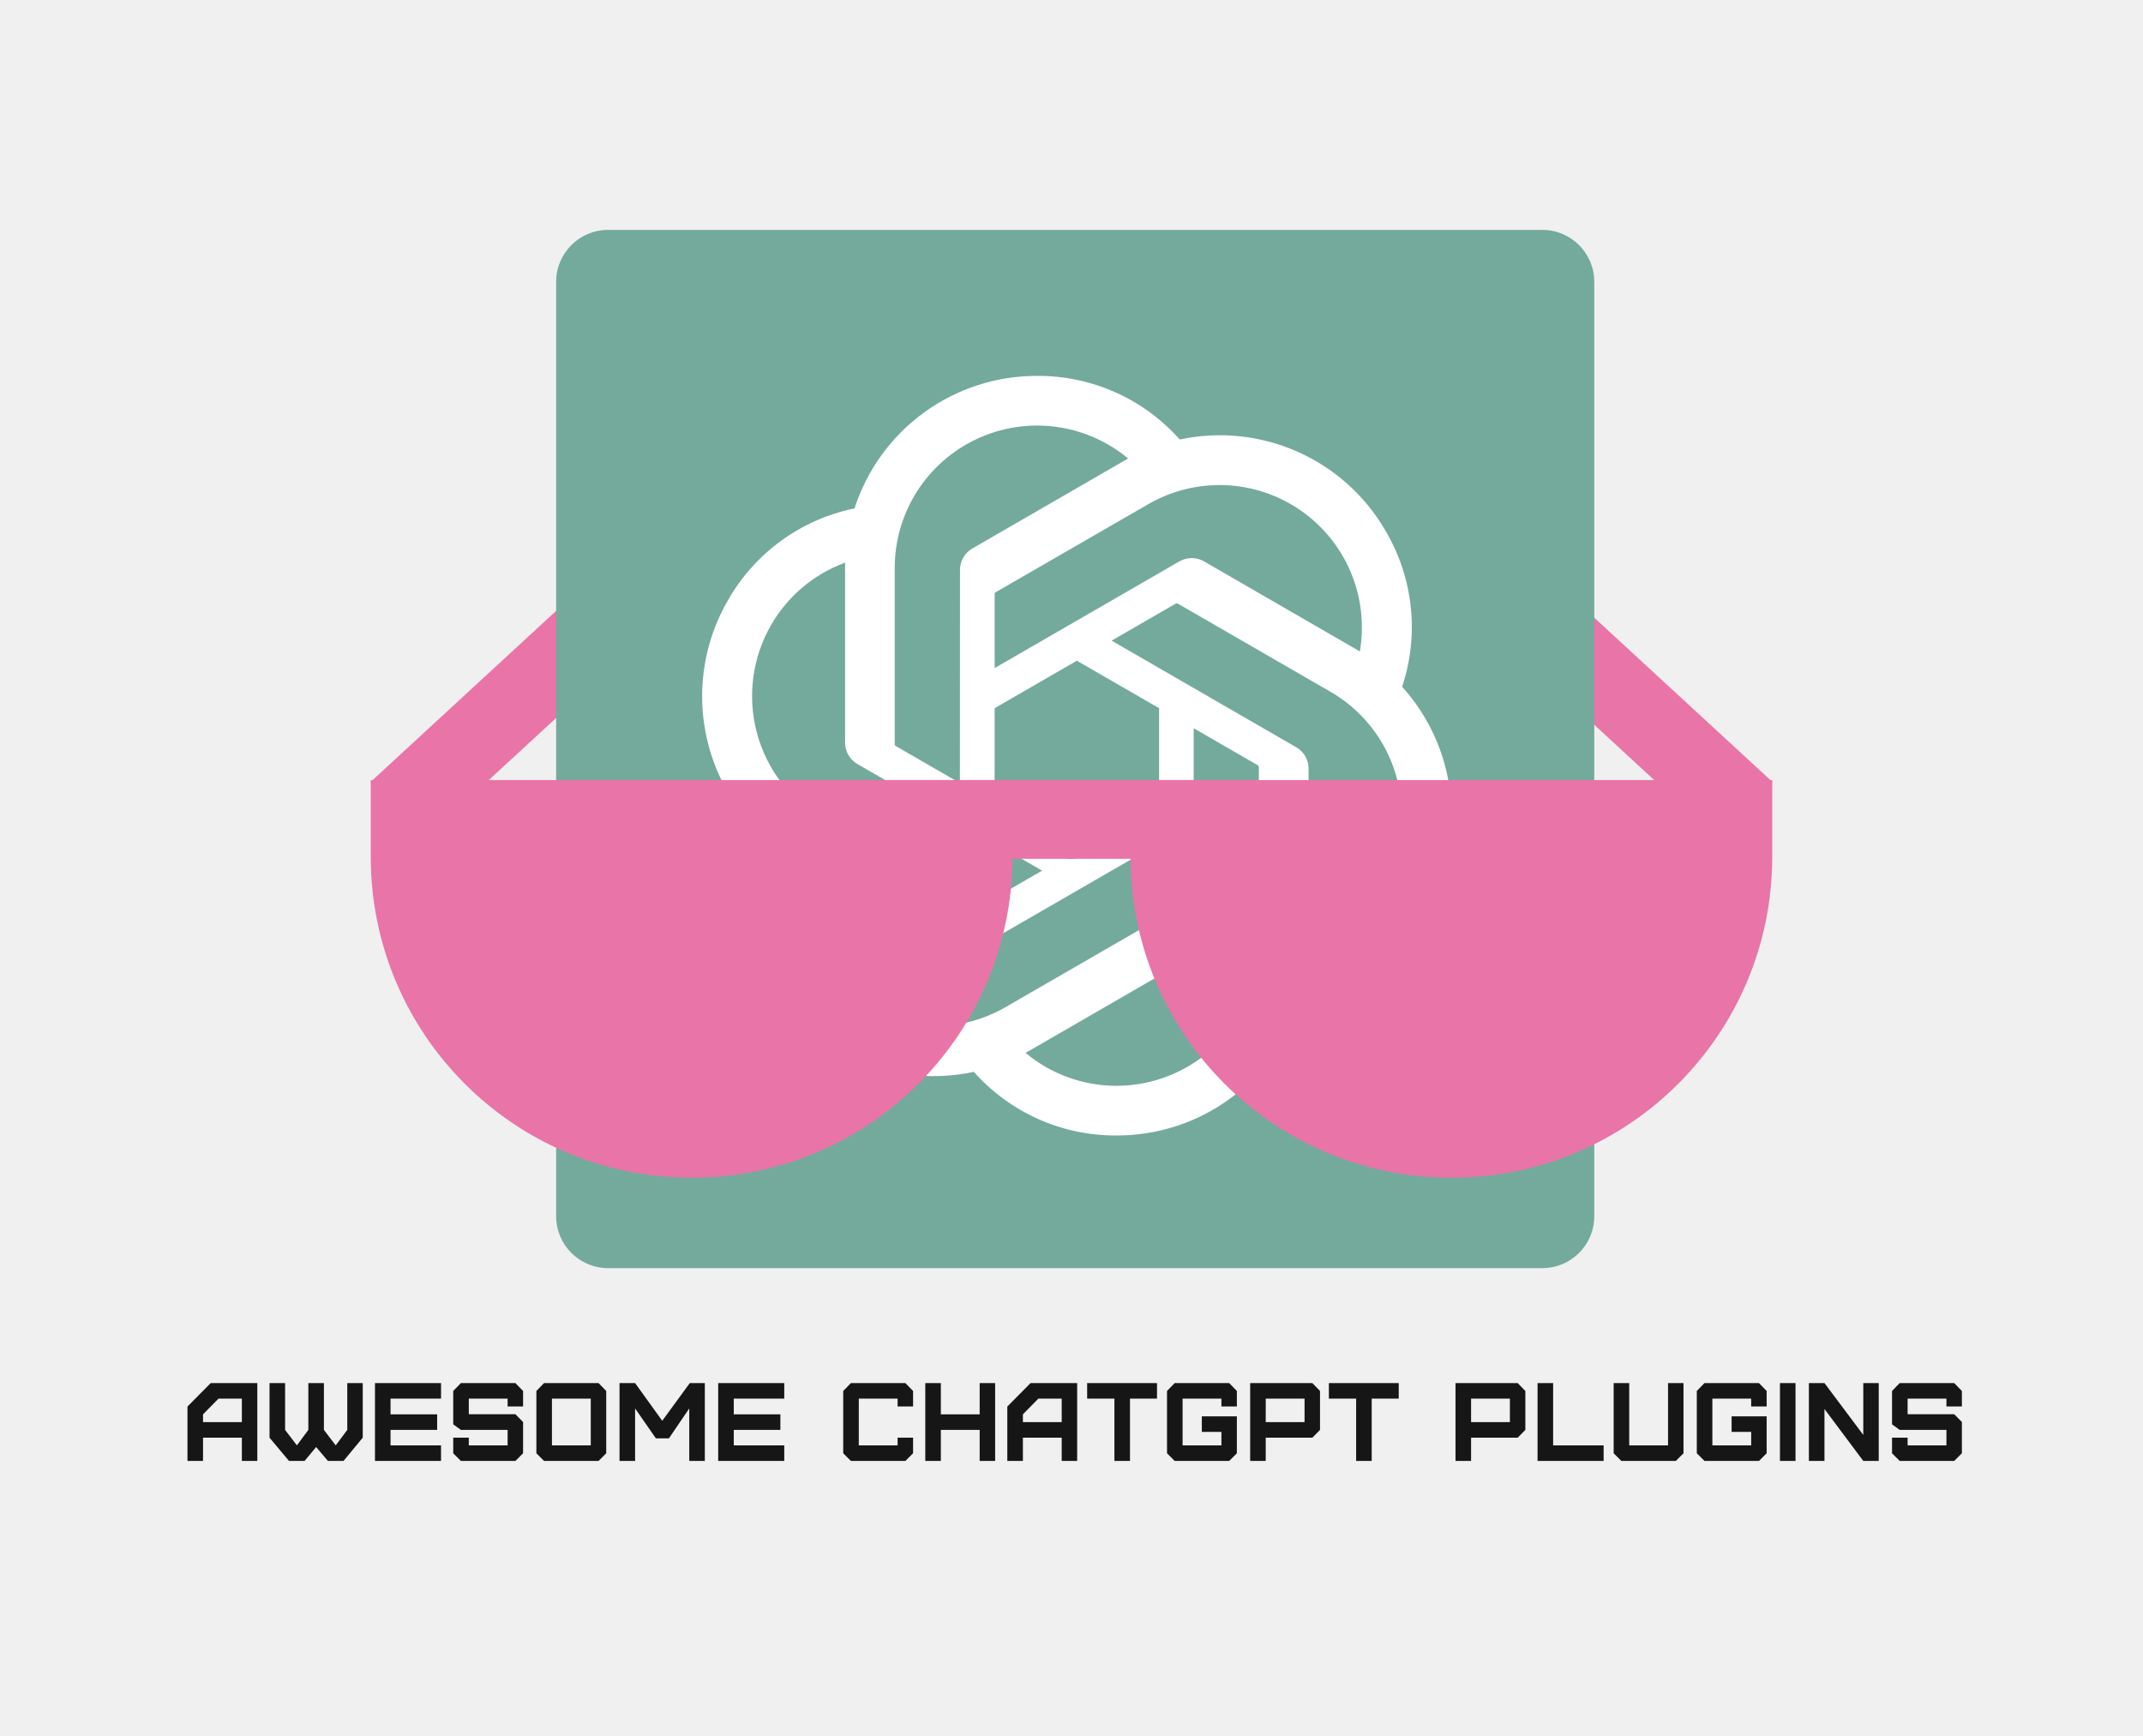
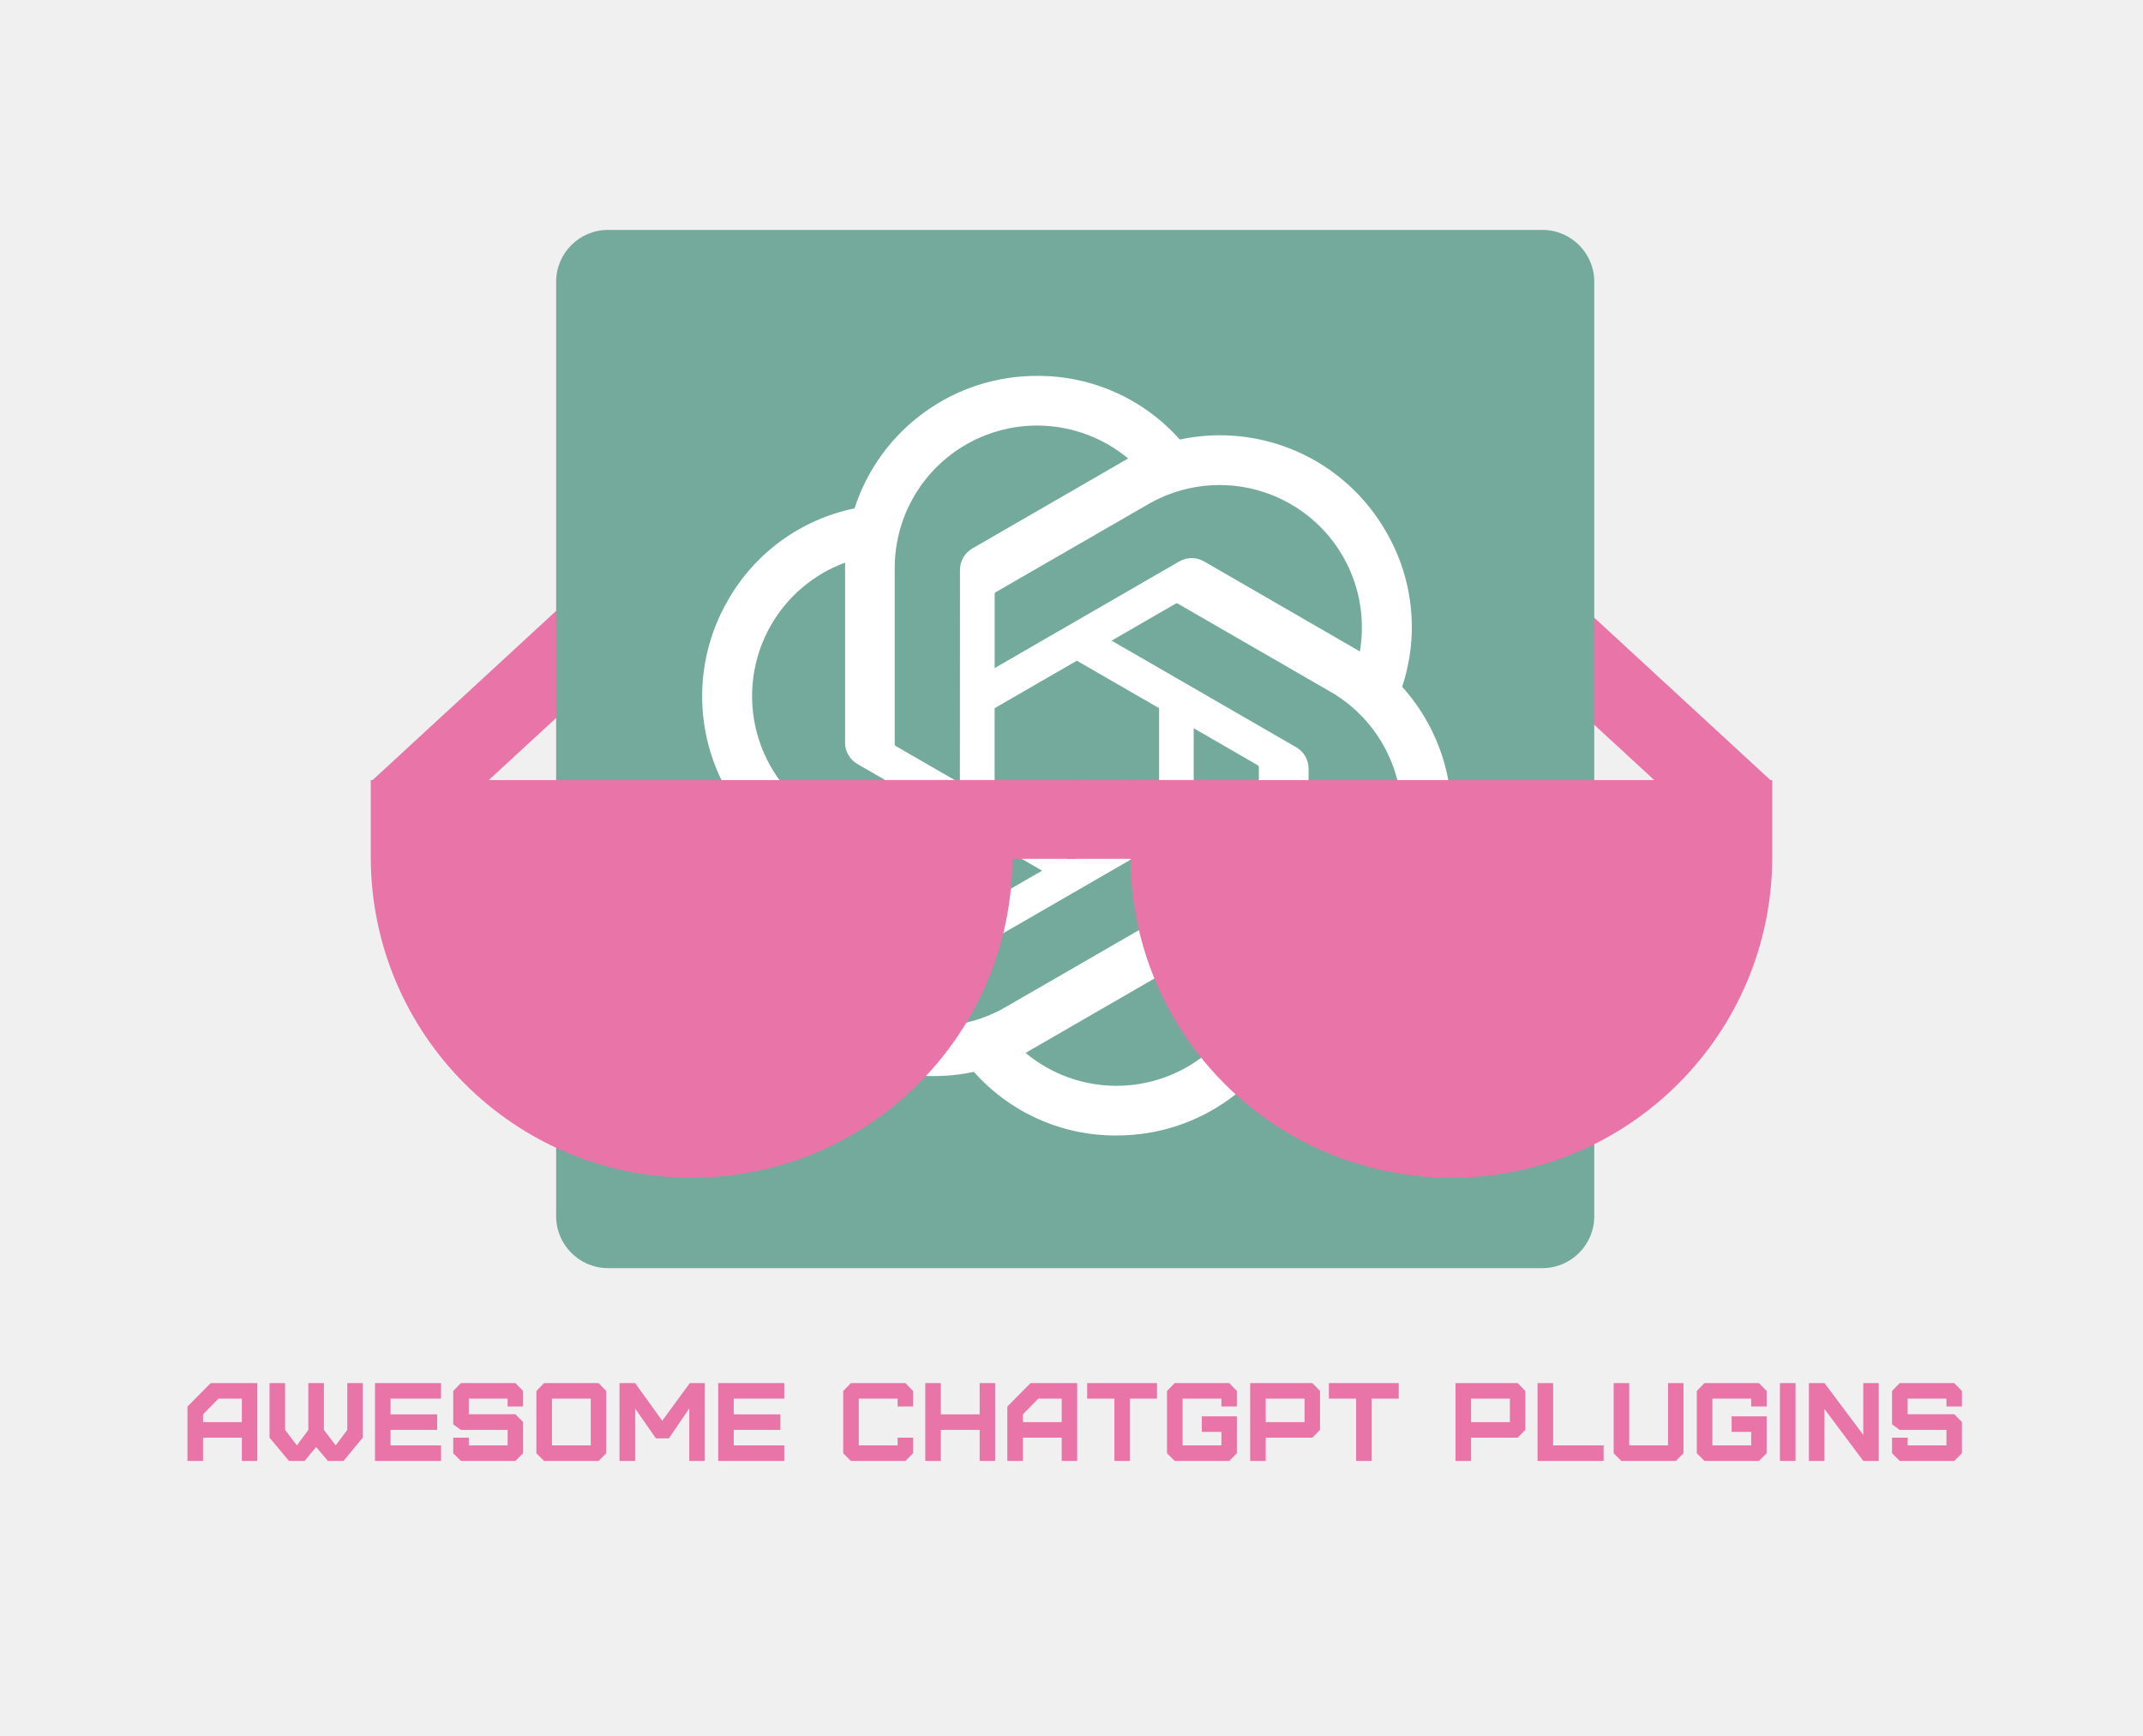
<svg xmlns="http://www.w3.org/2000/svg" width="289" height="234" viewBox="0 0 289 234" fill="none">
  <rect width="68.486" height="10.618" transform="matrix(-0.735285 -0.677758 -0.677758 0.735285 239 105.417)" fill="#E974A8" />
  <rect x="50" y="105.417" width="68.486" height="10.618" transform="rotate(-42.6687 50 105.417)" fill="#E974A8" />
  <rect x="75" y="31" width="140" height="140" rx="7" fill="#74AA9C" />
  <path d="M189.088 92.607C190.236 89.159 190.635 85.506 190.256 81.891C189.878 78.277 188.732 74.785 186.895 71.65C184.172 66.907 180.013 63.152 175.017 60.926C170.021 58.701 164.448 58.12 159.101 59.268C156.689 56.55 153.724 54.378 150.405 52.898C147.086 51.419 143.489 50.665 139.855 50.688C134.388 50.675 129.058 52.398 124.634 55.609C120.209 58.821 116.919 63.354 115.237 68.556C111.675 69.285 108.311 70.767 105.368 72.901C102.425 75.036 99.973 77.775 98.174 80.934C95.43 85.664 94.258 91.143 94.828 96.582C95.399 102.02 97.682 107.137 101.349 111.194C100.201 114.642 99.802 118.296 100.18 121.91C100.559 125.524 101.705 129.016 103.541 132.152C106.265 136.894 110.424 140.649 115.42 142.875C120.416 145.1 125.989 145.681 131.336 144.534C133.748 147.252 136.713 149.423 140.032 150.903C143.351 152.383 146.948 153.136 150.581 153.113C156.051 153.128 161.384 151.404 165.81 148.19C170.237 144.977 173.527 140.44 175.208 135.235C178.77 134.506 182.134 133.025 185.077 130.89C188.019 128.755 190.472 126.017 192.271 122.857C195.012 118.128 196.181 112.65 195.609 107.214C195.037 101.777 192.754 96.663 189.088 92.607ZM150.59 146.418C146.1 146.424 141.75 144.851 138.303 141.975C138.458 141.891 138.731 141.741 138.908 141.632L159.303 129.852C159.814 129.561 160.239 129.138 160.534 128.628C160.829 128.118 160.982 127.539 160.978 126.95V98.198L169.599 103.176C169.644 103.198 169.683 103.232 169.712 103.273C169.741 103.314 169.76 103.362 169.766 103.412V127.223C169.76 132.309 167.738 137.184 164.144 140.782C160.549 144.38 155.675 146.406 150.59 146.418ZM109.349 128.804C107.1 124.918 106.289 120.365 107.059 115.941C107.21 116.032 107.475 116.194 107.665 116.303L128.059 128.083C128.567 128.38 129.145 128.537 129.734 128.537C130.323 128.537 130.901 128.38 131.409 128.083L156.308 113.706V123.661C156.311 123.712 156.301 123.763 156.28 123.809C156.258 123.855 156.226 123.895 156.185 123.926L135.568 135.829C131.159 138.369 125.921 139.055 121.006 137.738C116.09 136.421 111.898 133.208 109.349 128.804ZM103.984 84.282C106.223 80.391 109.76 77.412 113.975 75.866C113.975 76.041 113.965 76.352 113.965 76.569V100.129C113.961 100.717 114.114 101.296 114.409 101.806C114.703 102.315 115.127 102.737 115.639 103.028L140.538 117.403L131.918 122.381C131.875 122.409 131.826 122.426 131.776 122.43C131.725 122.435 131.674 122.427 131.627 122.407L111.009 110.494C106.607 107.944 103.395 103.753 102.078 98.84C100.761 93.926 101.447 88.691 103.984 84.282ZM174.806 100.763L149.907 86.386L158.527 81.411C158.57 81.383 158.619 81.365 158.669 81.361C158.72 81.356 158.771 81.364 158.818 81.384L179.436 93.288C182.595 95.112 185.169 97.799 186.856 101.033C188.543 104.268 189.273 107.916 188.962 111.55C188.651 115.185 187.311 118.656 185.098 121.556C182.886 124.456 179.893 126.667 176.47 127.928C176.47 127.75 176.47 127.439 176.47 127.223V103.663C176.475 103.075 176.323 102.497 176.031 101.987C175.738 101.478 175.316 101.055 174.806 100.763ZM183.386 87.85C183.234 87.757 182.97 87.597 182.78 87.489L162.386 75.708C161.878 75.412 161.3 75.255 160.711 75.255C160.122 75.255 159.544 75.412 159.036 75.708L134.137 90.085V80.13C134.134 80.08 134.144 80.029 134.165 79.983C134.187 79.936 134.219 79.896 134.26 79.866L154.876 67.973C158.035 66.151 161.647 65.267 165.289 65.424C168.932 65.58 172.454 66.77 175.445 68.856C178.436 70.941 180.771 73.835 182.177 77.198C183.583 80.562 184.003 84.257 183.386 87.85ZM129.45 105.593L120.828 100.616C120.783 100.593 120.744 100.56 120.715 100.518C120.685 100.477 120.667 100.429 120.661 100.379V76.569C120.663 72.922 121.704 69.351 123.662 66.274C125.62 63.197 128.414 60.742 131.717 59.196C135.019 57.649 138.694 57.075 142.311 57.542C145.928 58.008 149.338 59.495 152.14 61.828C151.985 61.913 151.714 62.062 151.535 62.171L131.14 73.952C130.629 74.243 130.204 74.664 129.909 75.174C129.614 75.684 129.461 76.263 129.464 76.851L129.45 105.593ZM134.133 95.497L145.222 89.092L156.312 95.493V108.299L145.222 114.7L134.133 108.299V95.497Z" fill="white" />
  <path d="M50 105.188H136.537V115.541C136.537 139.437 117.165 158.809 93.268 158.809C69.372 158.809 50 139.437 50 115.541V105.188Z" fill="#E974A8" />
  <rect x="119.548" y="105.188" width="25.483" height="10.618" fill="#E974A8" />
  <path d="M239 105.188H152.463V115.541C152.463 139.437 171.835 158.809 195.732 158.809C219.628 158.809 239 139.437 239 115.541V105.188Z" fill="#E974A8" />
  <rect width="25.483" height="10.618" transform="matrix(-1 0 0 1 169.452 105.188)" fill="#E974A8" />
-   <path d="M27.381 191.765V190.715L29.466 188.6H32.616V191.765H27.381ZM27.381 197V193.865H32.616V197H34.701V186.5H28.416L25.281 189.665V197H27.381ZM44.223 197H46.323L48.918 193.865V186.5H46.833V192.815L45.273 194.9L43.683 192.815V186.5H41.583V192.815L40.038 194.9L38.448 192.815V186.5H36.348V193.865L38.973 197H41.073L42.633 195.125L44.223 197ZM59.477 197V194.9H52.667V192.815H58.952V190.715H52.667V188.6H59.477V186.5H50.567V197H59.477ZM69.506 197L70.541 195.965V191.75L69.506 190.7H63.221V188.6H68.456V189.65H70.541V187.565L69.506 186.5H62.156L61.121 187.565V192.065L62.156 192.815H68.456V194.9H63.221V193.865H61.121V195.965L62.156 197H69.506ZM74.434 194.9V188.6H79.669V194.9H74.434ZM80.719 197L81.754 195.965V187.565L80.719 186.5H73.369L72.334 187.565V195.965L73.369 197H80.719ZM85.647 197V189.92L88.452 193.955H90.207L92.952 189.92V197H95.052V186.5H93.027L89.307 191.585L85.647 186.5H83.547V197H85.647ZM105.765 197V194.9H98.955V192.815H105.24V190.715H98.955V188.6H105.765V186.5H96.855V197H105.765ZM122.1 197L123.135 195.965V193.865H121.05V194.9H115.815V188.6H121.05V189.65H123.135V187.565L122.1 186.5H114.75L113.715 187.565V195.965L114.75 197H122.1ZM126.881 197V192.815H132.116V197H134.201V186.5H132.116V190.715H126.881V186.5H124.781V197H126.881ZM137.944 191.765V190.715L140.029 188.6H143.179V191.765H137.944ZM137.944 197V193.865H143.179V197H145.264V186.5H138.979L135.844 189.665V197H137.944ZM152.386 197V188.6H156.031V186.5H146.611V188.6H150.286V197H152.386ZM165.766 197L166.801 195.965V190.985H162.076V193.085H164.716V194.9H159.481V188.6H164.716V189.65H166.801V187.565L165.766 186.5H158.416L157.381 187.565V195.965L158.416 197H165.766ZM170.694 191.765V188.6H175.929V191.765H170.694ZM170.694 197V193.865H176.979L178.014 192.815V187.565L176.979 186.5H168.594V197H170.694ZM184.985 197V188.6H188.63V186.5H179.21V188.6H182.885V197H184.985ZM198.386 191.765V188.6H203.621V191.765H198.386ZM198.386 197V193.865H204.671L205.706 192.815V187.565L204.671 186.5H196.286V197H198.386ZM207.352 186.5V197H216.262V194.9H209.452V186.5H207.352ZM217.613 186.5V195.965L218.648 197H225.998L227.033 195.965V186.5H224.948V194.9H219.713V186.5H217.613ZM237.211 197L238.246 195.965V190.985H233.521V193.085H236.161V194.9H230.926V188.6H236.161V189.65H238.246V187.565L237.211 186.5H229.861L228.826 187.565V195.965L229.861 197H237.211ZM242.139 197V186.5H240.039V197H242.139ZM253.363 197V186.5H251.278V193.49L246.043 186.5H243.943V197H246.043V189.995L251.278 197H253.363ZM263.541 197L264.576 195.965V191.75L263.541 190.7H257.256V188.6H262.491V189.65H264.576V187.565L263.541 186.5H256.191L255.156 187.565V192.065L256.191 192.815H262.491V194.9H257.256V193.865H255.156V195.965L256.191 197H263.541Z" fill="#161616" />
+   <path d="M27.381 191.765V190.715L29.466 188.6H32.616V191.765H27.381ZM27.381 197V193.865H32.616V197H34.701V186.5H28.416L25.281 189.665V197H27.381ZM44.223 197H46.323L48.918 193.865V186.5H46.833V192.815L45.273 194.9L43.683 192.815V186.5H41.583V192.815L40.038 194.9L38.448 192.815V186.5H36.348V193.865L38.973 197H41.073L42.633 195.125L44.223 197ZM59.477 197V194.9H52.667V192.815H58.952V190.715H52.667V188.6H59.477V186.5H50.567V197H59.477ZM69.506 197L70.541 195.965V191.75L69.506 190.7H63.221V188.6H68.456V189.65H70.541V187.565L69.506 186.5H62.156L61.121 187.565V192.065L62.156 192.815H68.456V194.9H63.221V193.865H61.121V195.965L62.156 197H69.506ZM74.434 194.9V188.6H79.669V194.9H74.434ZM80.719 197L81.754 195.965V187.565L80.719 186.5H73.369L72.334 187.565V195.965L73.369 197H80.719ZM85.647 197V189.92L88.452 193.955H90.207L92.952 189.92V197H95.052V186.5H93.027L89.307 191.585L85.647 186.5H83.547V197H85.647ZM105.765 197V194.9H98.955V192.815H105.24V190.715H98.955V188.6H105.765V186.5H96.855V197H105.765ZM122.1 197L123.135 195.965V193.865H121.05V194.9H115.815V188.6H121.05V189.65H123.135V187.565L122.1 186.5H114.75L113.715 187.565V195.965L114.75 197H122.1ZM126.881 197V192.815H132.116V197H134.201V186.5H132.116V190.715H126.881V186.5H124.781V197H126.881ZM137.944 191.765V190.715L140.029 188.6H143.179V191.765H137.944ZM137.944 197V193.865H143.179V197H145.264V186.5H138.979L135.844 189.665V197H137.944ZM152.386 197V188.6H156.031V186.5H146.611V188.6H150.286V197H152.386ZM165.766 197L166.801 195.965V190.985H162.076V193.085H164.716V194.9H159.481V188.6H164.716V189.65H166.801V187.565L165.766 186.5H158.416L157.381 187.565V195.965L158.416 197H165.766ZM170.694 191.765V188.6H175.929V191.765H170.694ZM170.694 197V193.865H176.979L178.014 192.815V187.565L176.979 186.5H168.594V197H170.694ZM184.985 197V188.6H188.63V186.5H179.21V188.6H182.885V197H184.985ZM198.386 191.765V188.6H203.621V191.765H198.386ZM198.386 197V193.865H204.671L205.706 192.815V187.565L204.671 186.5H196.286V197H198.386ZM207.352 186.5V197H216.262V194.9H209.452V186.5H207.352ZM217.613 186.5V195.965L218.648 197H225.998L227.033 195.965V186.5H224.948V194.9H219.713V186.5H217.613ZM237.211 197L238.246 195.965V190.985H233.521V193.085H236.161V194.9H230.926V188.6H236.161V189.65H238.246V187.565L237.211 186.5H229.861L228.826 187.565V195.965L229.861 197H237.211ZM242.139 197V186.5H240.039V197H242.139ZM253.363 197V186.5H251.278V193.49L246.043 186.5H243.943V197H246.043V189.995L251.278 197H253.363ZM263.541 197L264.576 195.965V191.75L263.541 190.7H257.256V188.6H262.491V189.65H264.576V187.565L263.541 186.5H256.191L255.156 187.565V192.065L256.191 192.815H262.491V194.9H257.256V193.865H255.156V195.965L256.191 197H263.541Z" fill="#E974A8" />
</svg>
